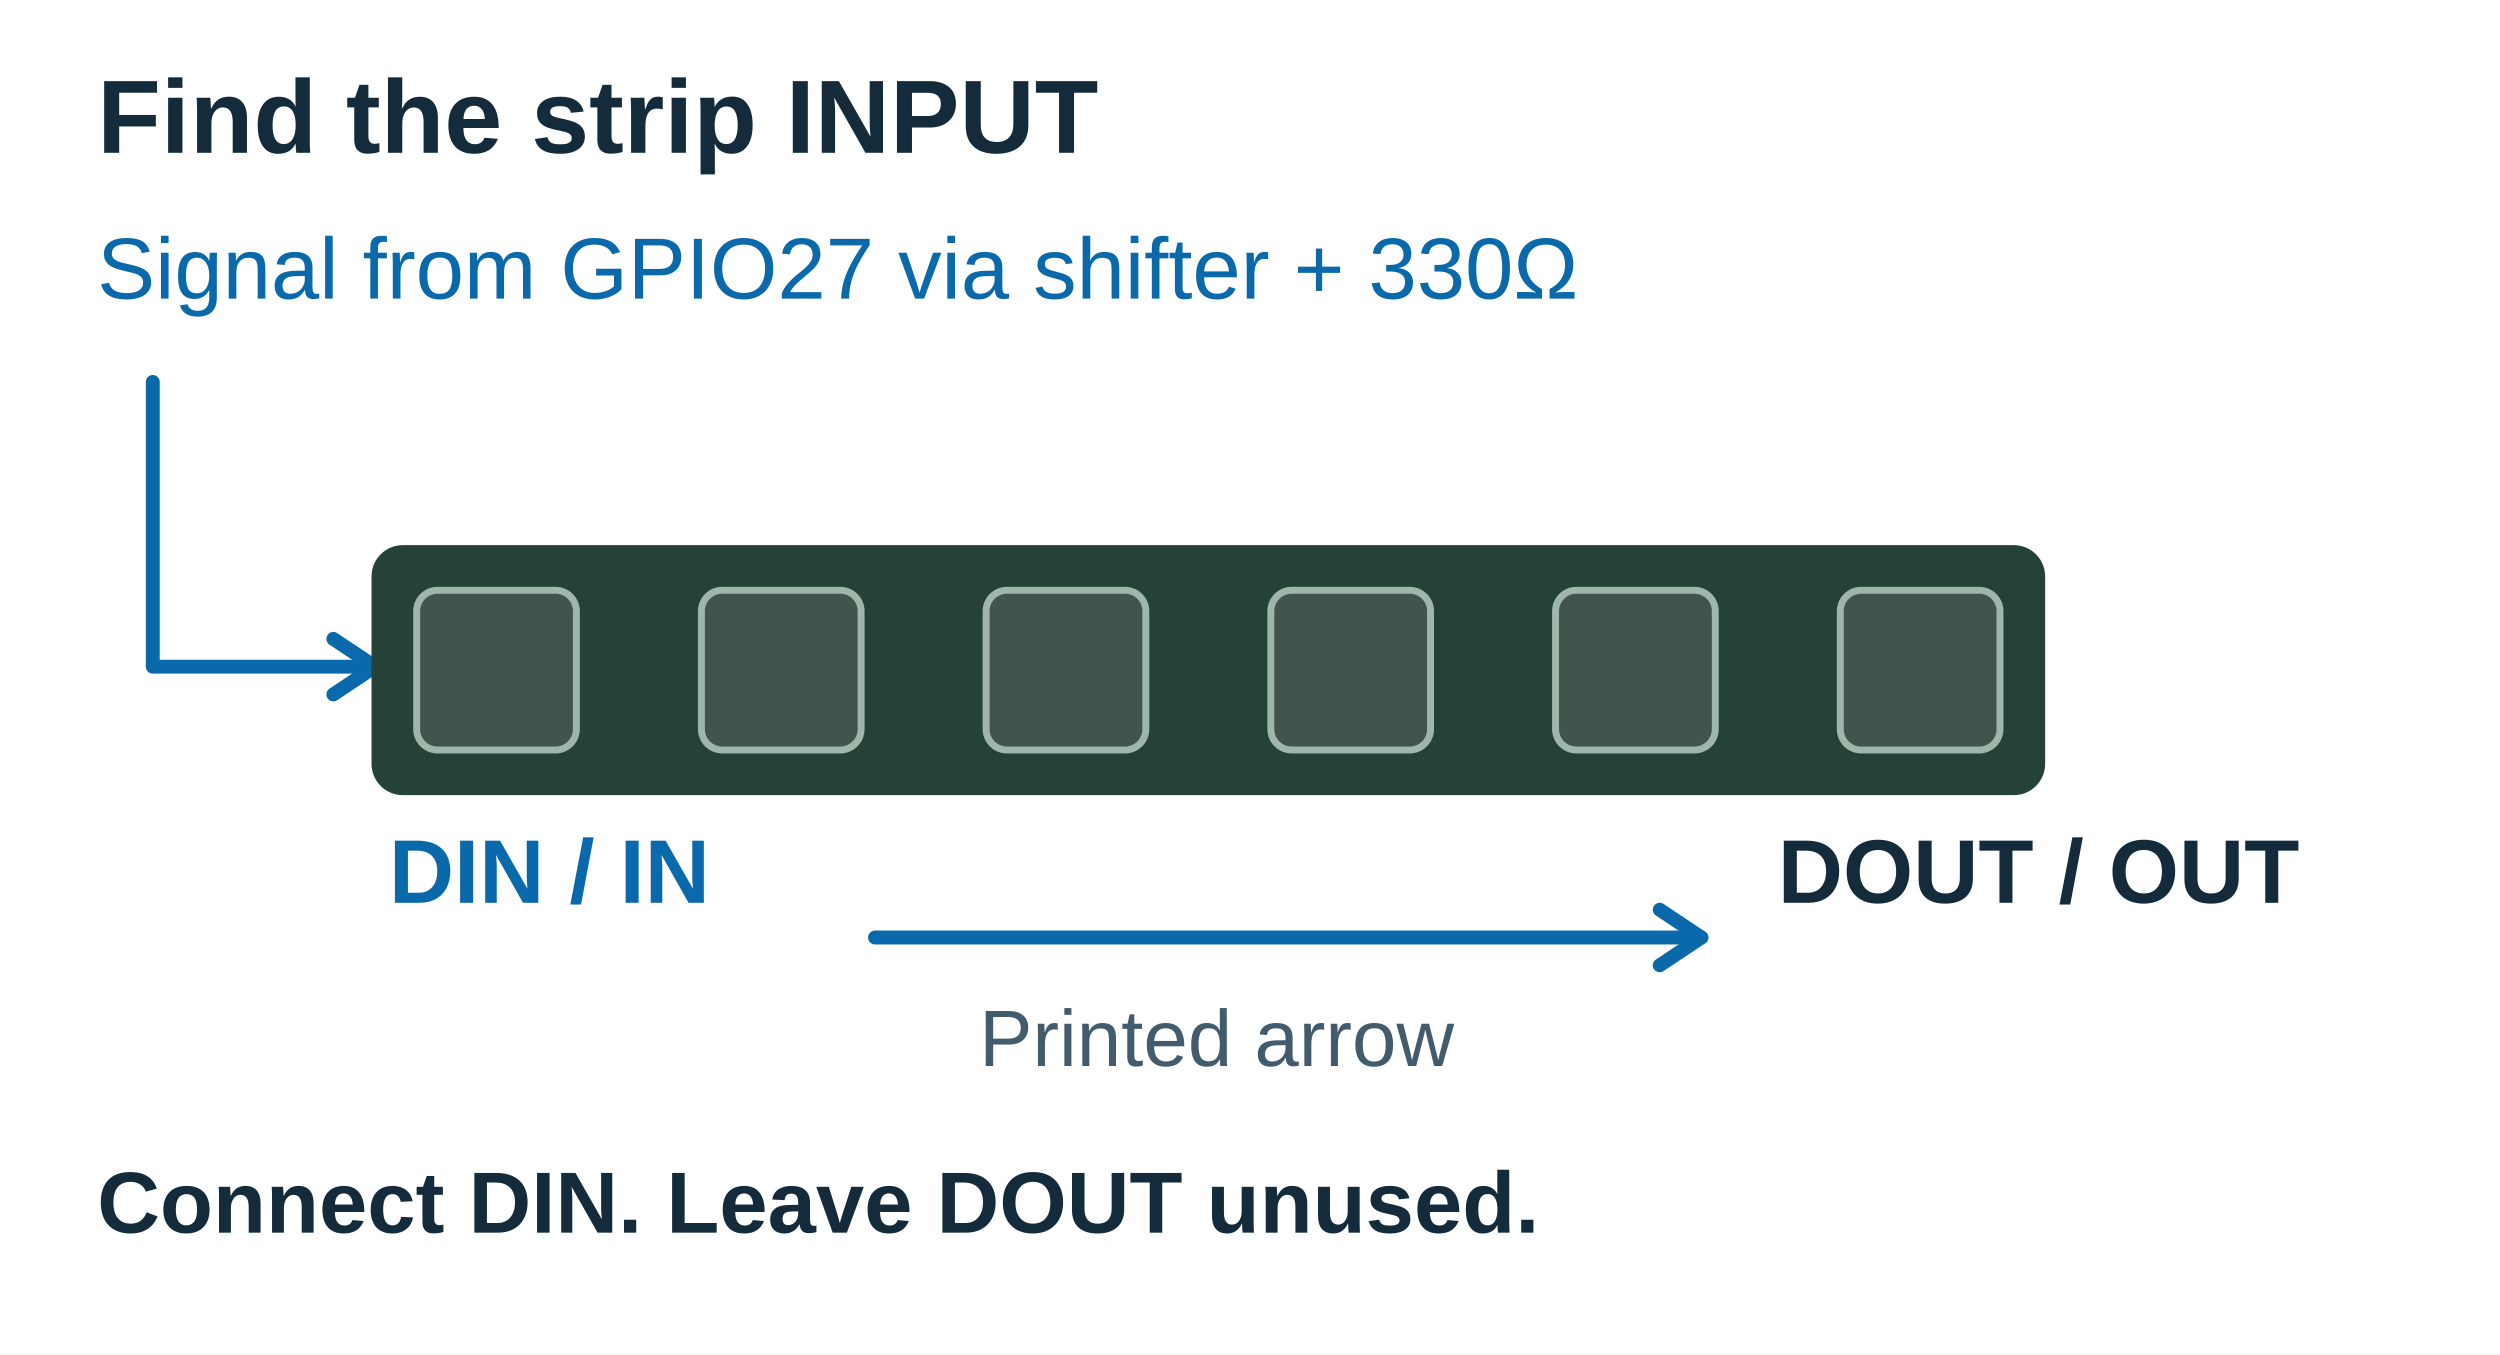
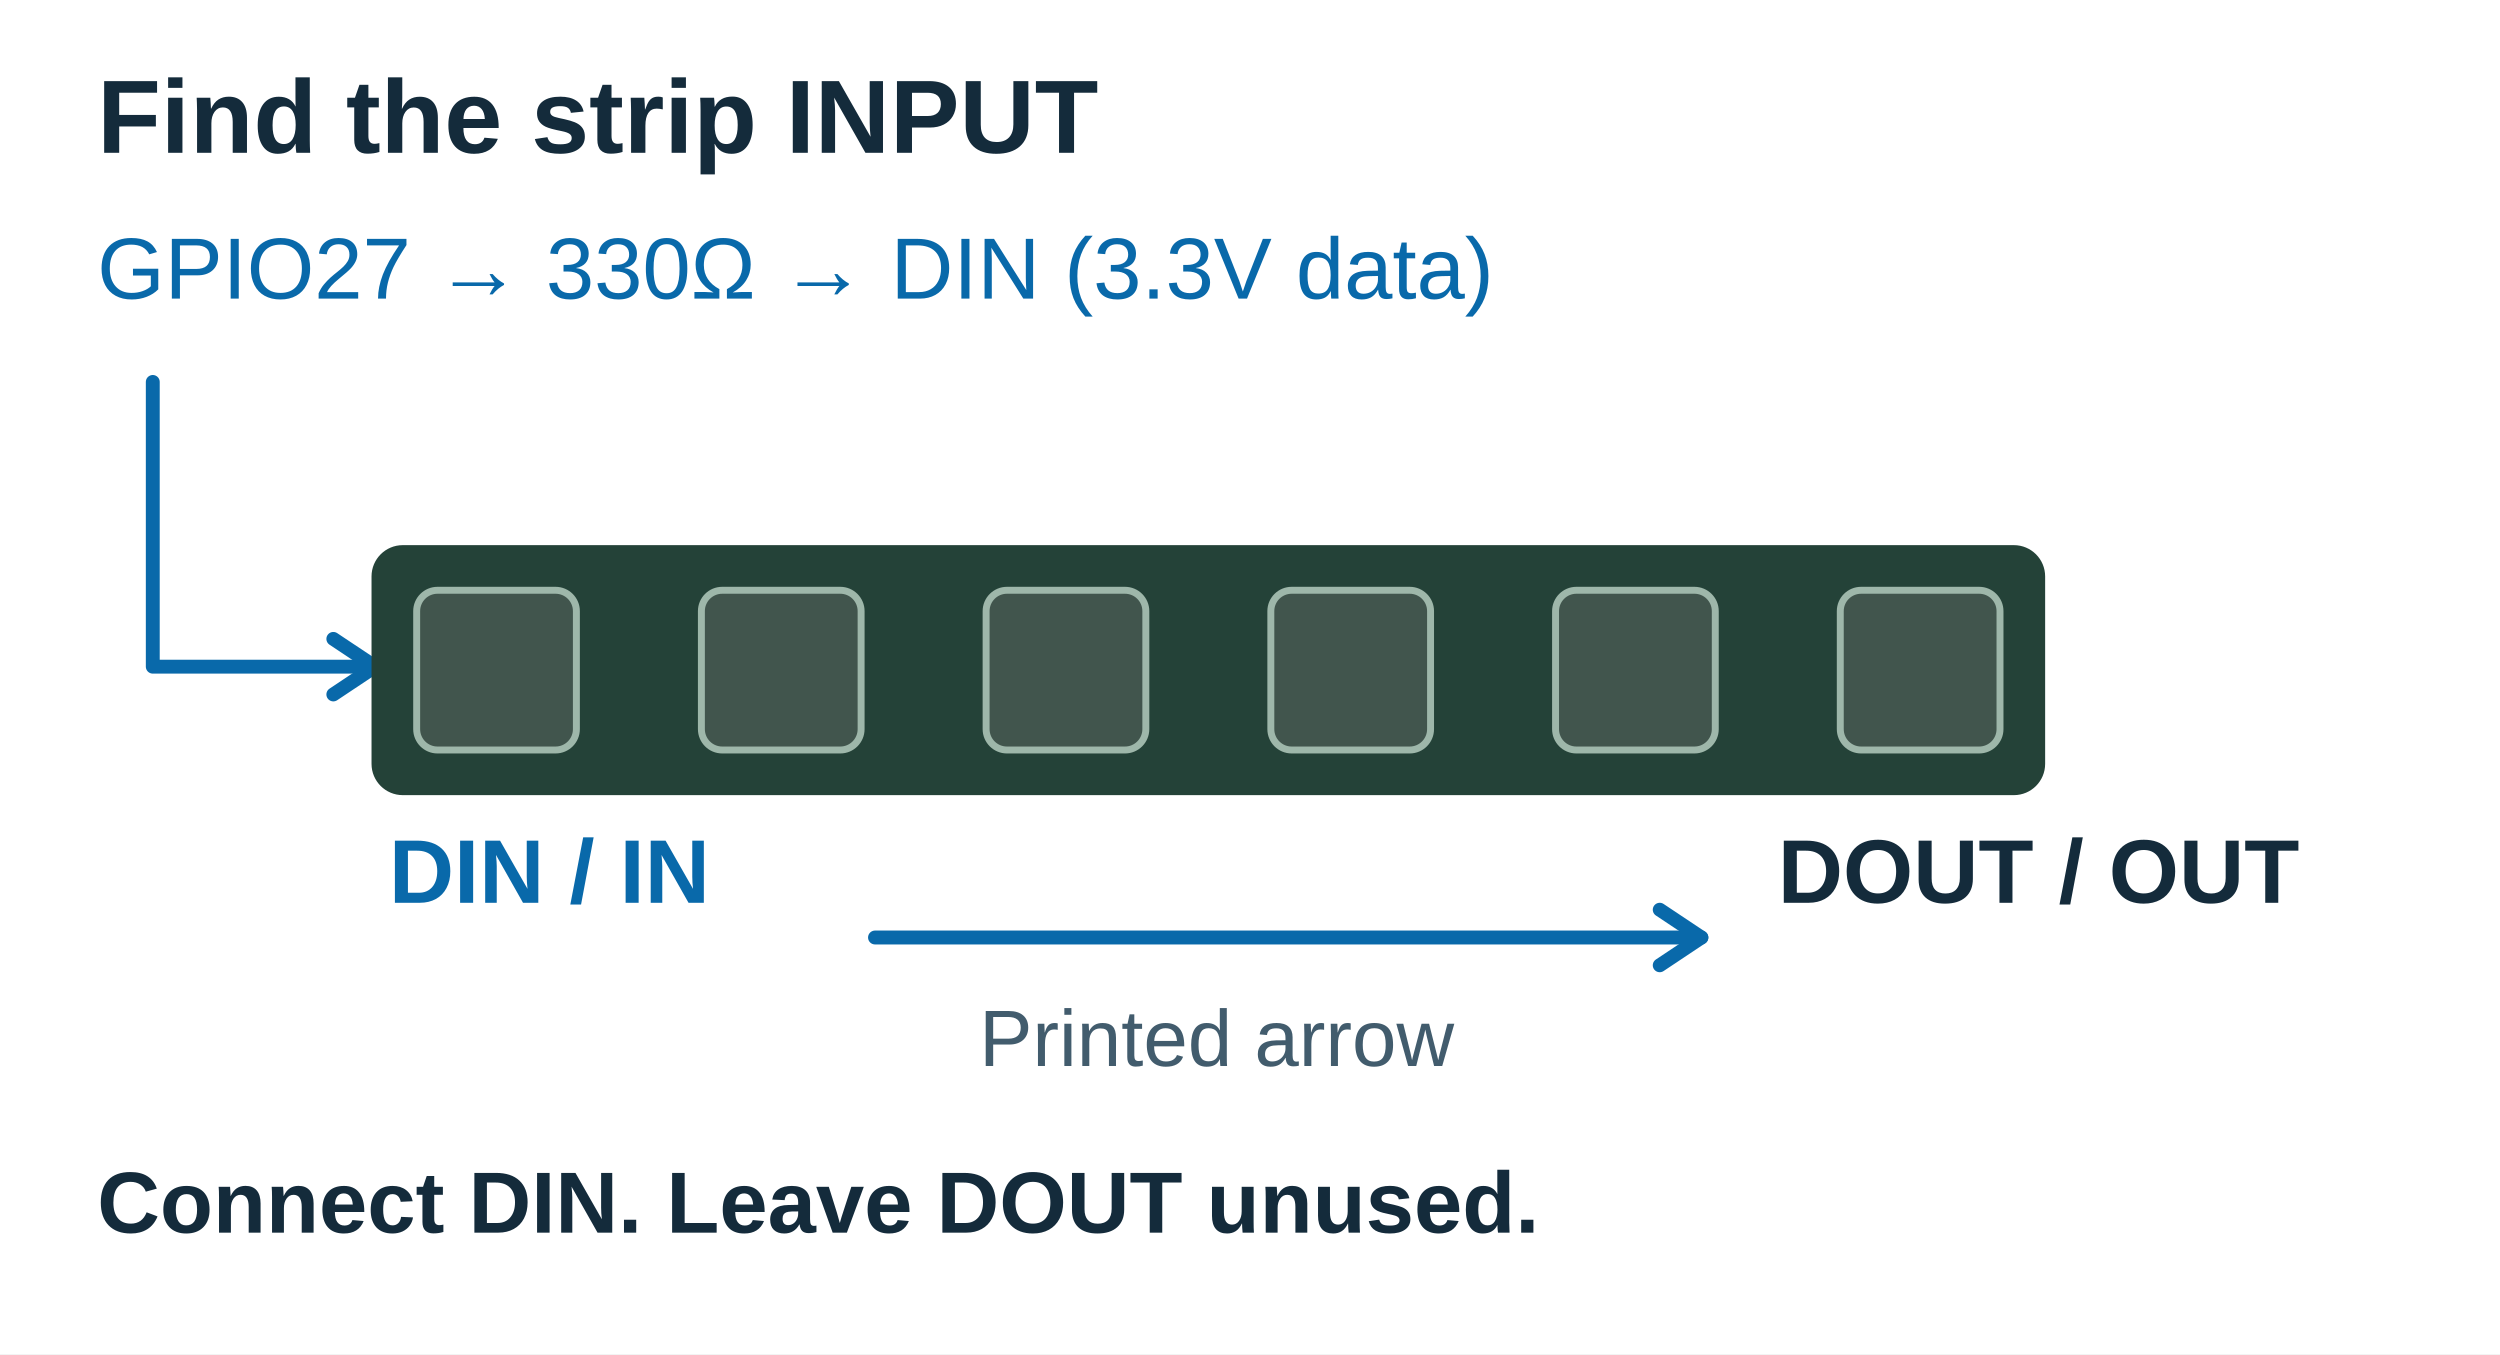
<svg xmlns="http://www.w3.org/2000/svg" width="720" height="390" viewBox="0 0 720 390" role="img" aria-labelledby="title desc">
  <style>text{font-family:Arial,Helvetica,sans-serif}path,line,rect,circle{stroke-linecap:round;stroke-linejoin:round}</style>
  <rect width="720" height="390" fill="#ffffff" />
  <text x="28" y="44" font-size="30" fill="#142b3b" font-weight="700" text-anchor="start">Find the strip INPUT</text>
-   <text x="28" y="86" font-size="25" fill="#0969aa" font-weight="400" text-anchor="start">Signal from GPIO27 via shifter + 330Ω</text>
+   <text x="28" y="86" font-size="25" fill="#0969aa" font-weight="400" text-anchor="start">GPIO27 → 330Ω → DIN (3.3V data)</text>
  <path d="M 44,110 L 44,192 L 108,192" fill="none" stroke="#0969aa" stroke-width="4" />
  <path d="M 96,184 L 108,192 L 96,200" fill="none" stroke="#0969aa" stroke-width="4" />
  <rect x="108" y="158" width="480" height="70" rx="8" fill="#244238" stroke="#244238" stroke-width="2" />
  <rect x="120" y="170" width="46" height="46" rx="6" fill="#41554d" stroke="#9eb7aa" stroke-width="2" />
  <rect x="202" y="170" width="46" height="46" rx="6" fill="#41554d" stroke="#9eb7aa" stroke-width="2" />
  <rect x="284" y="170" width="46" height="46" rx="6" fill="#41554d" stroke="#9eb7aa" stroke-width="2" />
  <rect x="366" y="170" width="46" height="46" rx="6" fill="#41554d" stroke="#9eb7aa" stroke-width="2" />
  <rect x="448" y="170" width="46" height="46" rx="6" fill="#41554d" stroke="#9eb7aa" stroke-width="2" />
  <rect x="530" y="170" width="46" height="46" rx="6" fill="#41554d" stroke="#9eb7aa" stroke-width="2" />
  <text x="112" y="260" font-size="26" fill="#0969aa" font-weight="700" text-anchor="start">DIN / IN</text>
  <text x="512" y="260" font-size="26" fill="#142b3b" font-weight="700" text-anchor="start">DOUT / OUT</text>
  <path d="M 252,270 L 490,270" fill="none" stroke="#0969aa" stroke-width="4" />
  <path d="M 478,262 L 490,270 L 478,278" fill="none" stroke="#0969aa" stroke-width="4" />
  <text x="282" y="307" font-size="23" fill="#425c6d" font-weight="400" text-anchor="start">Printed arrow</text>
  <text x="28" y="355" font-size="25" fill="#142b3b" font-weight="700" text-anchor="start">Connect DIN. Leave DOUT unused.</text>
</svg>
